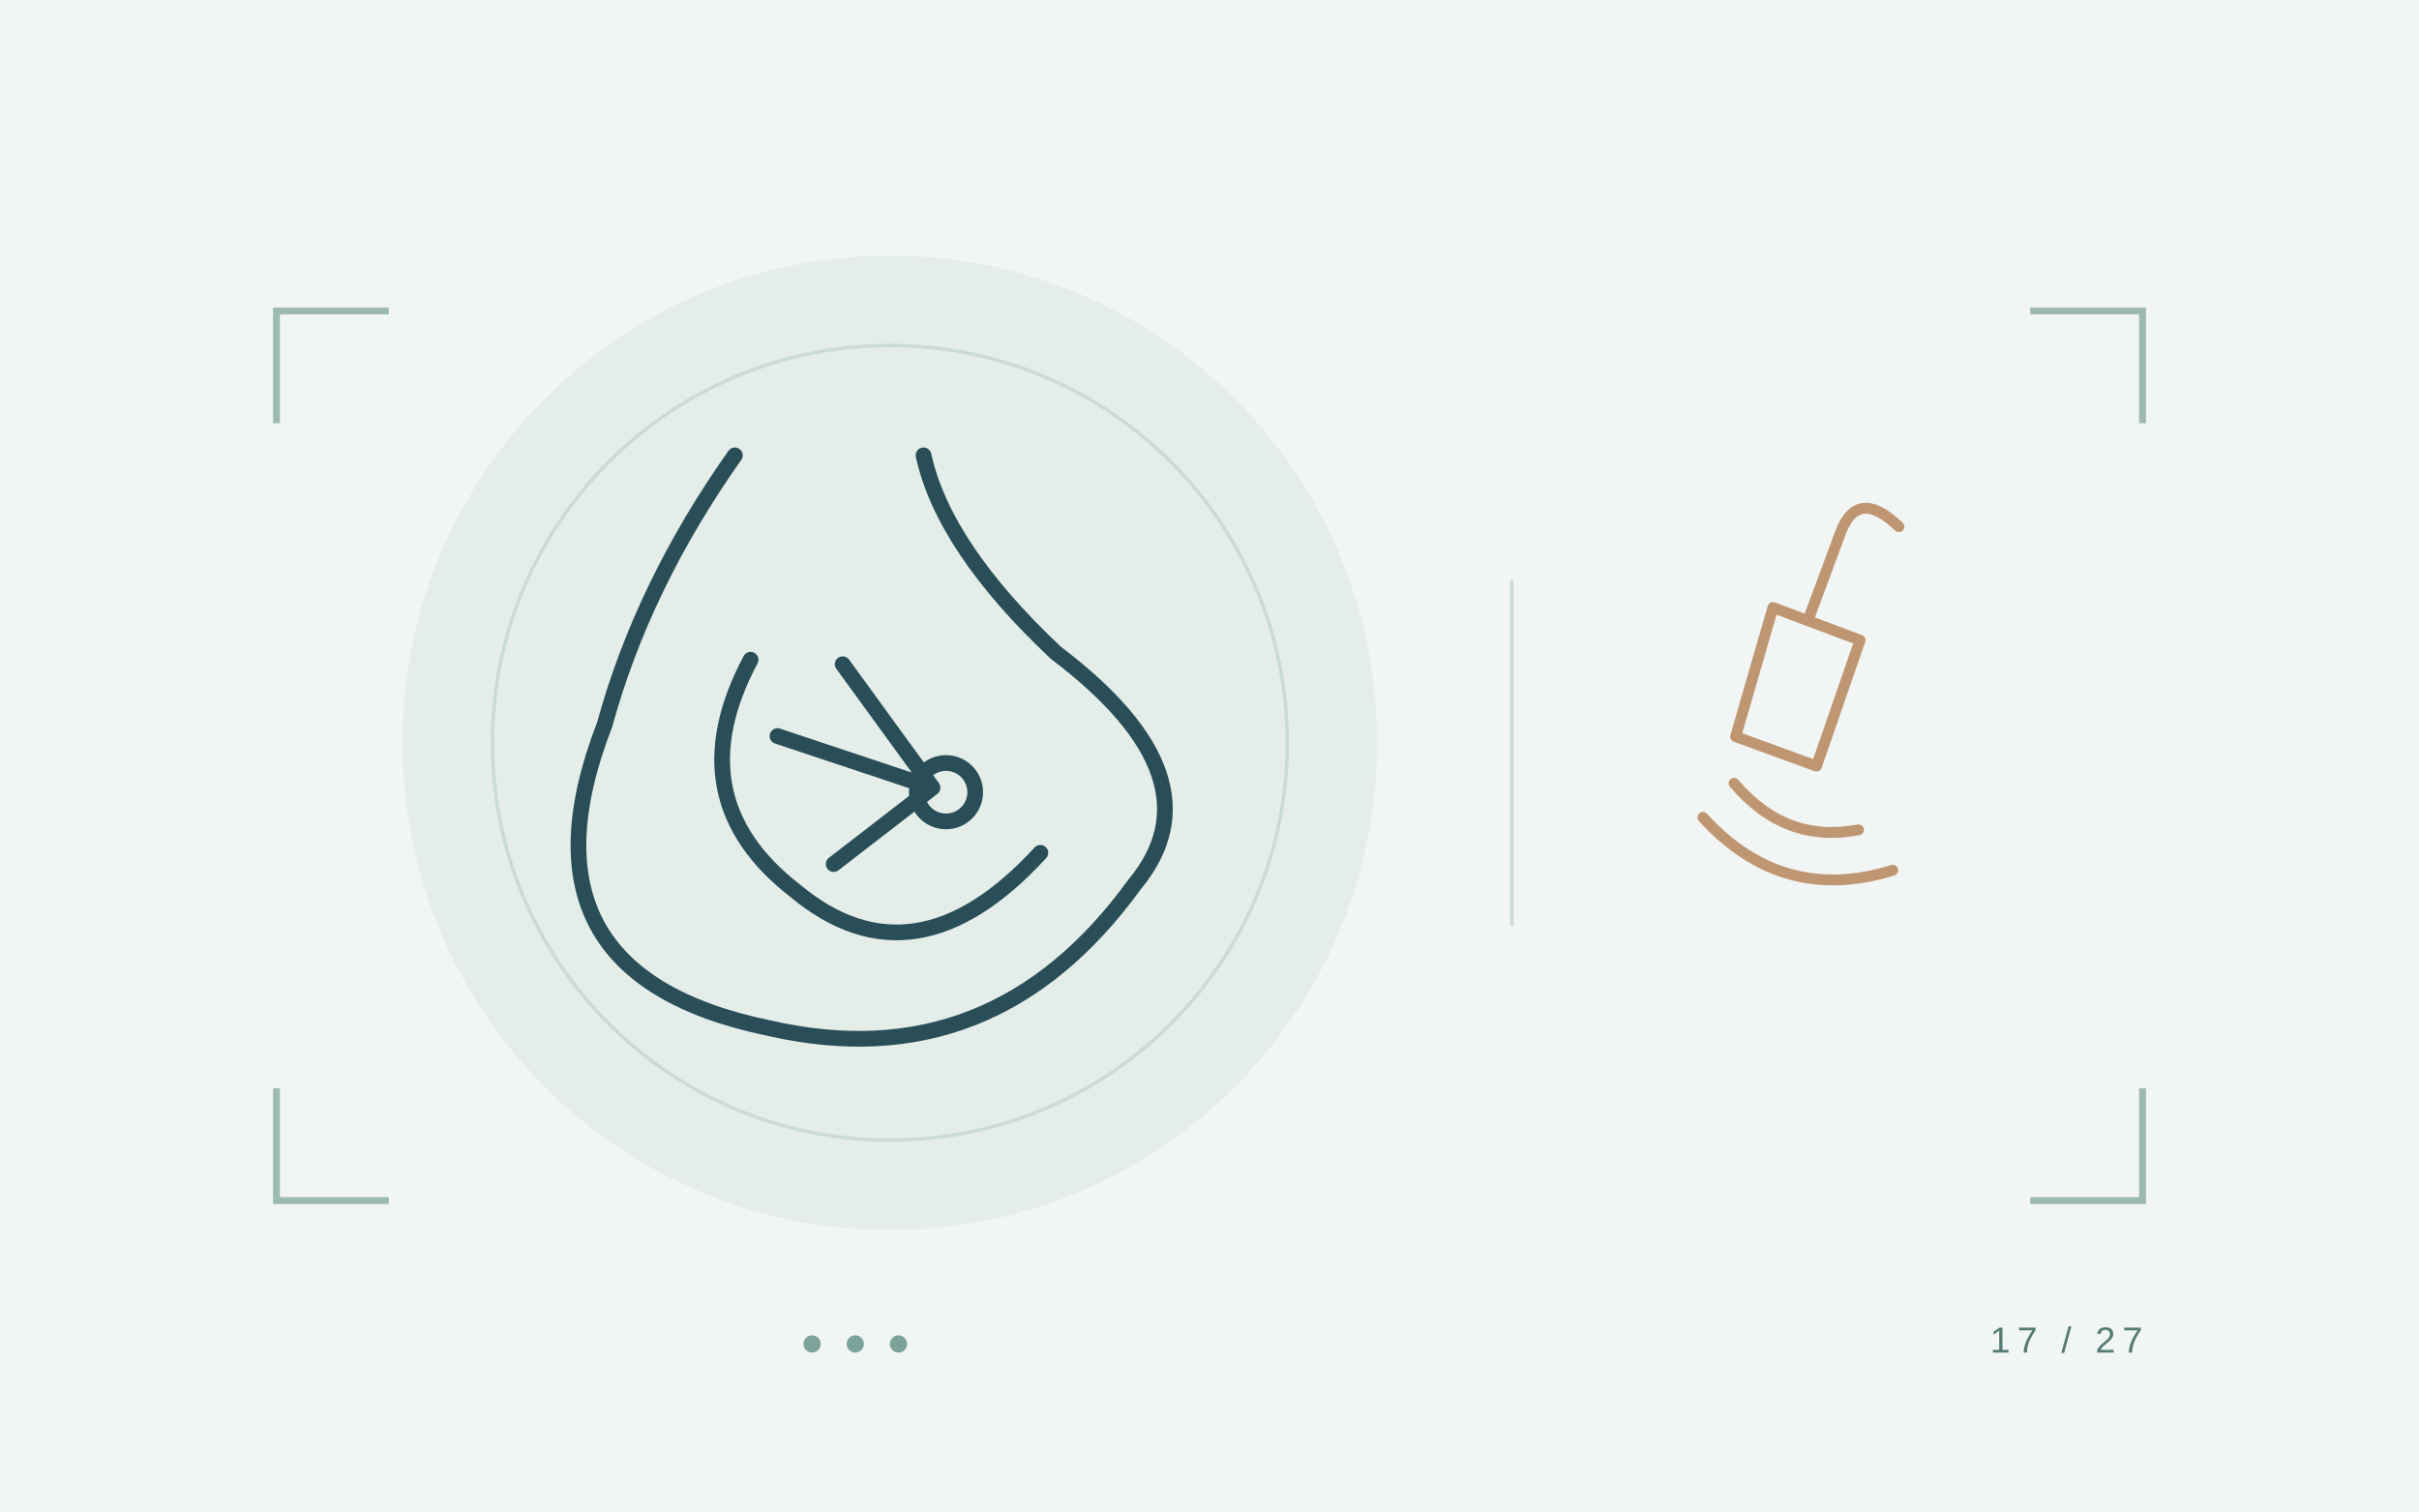
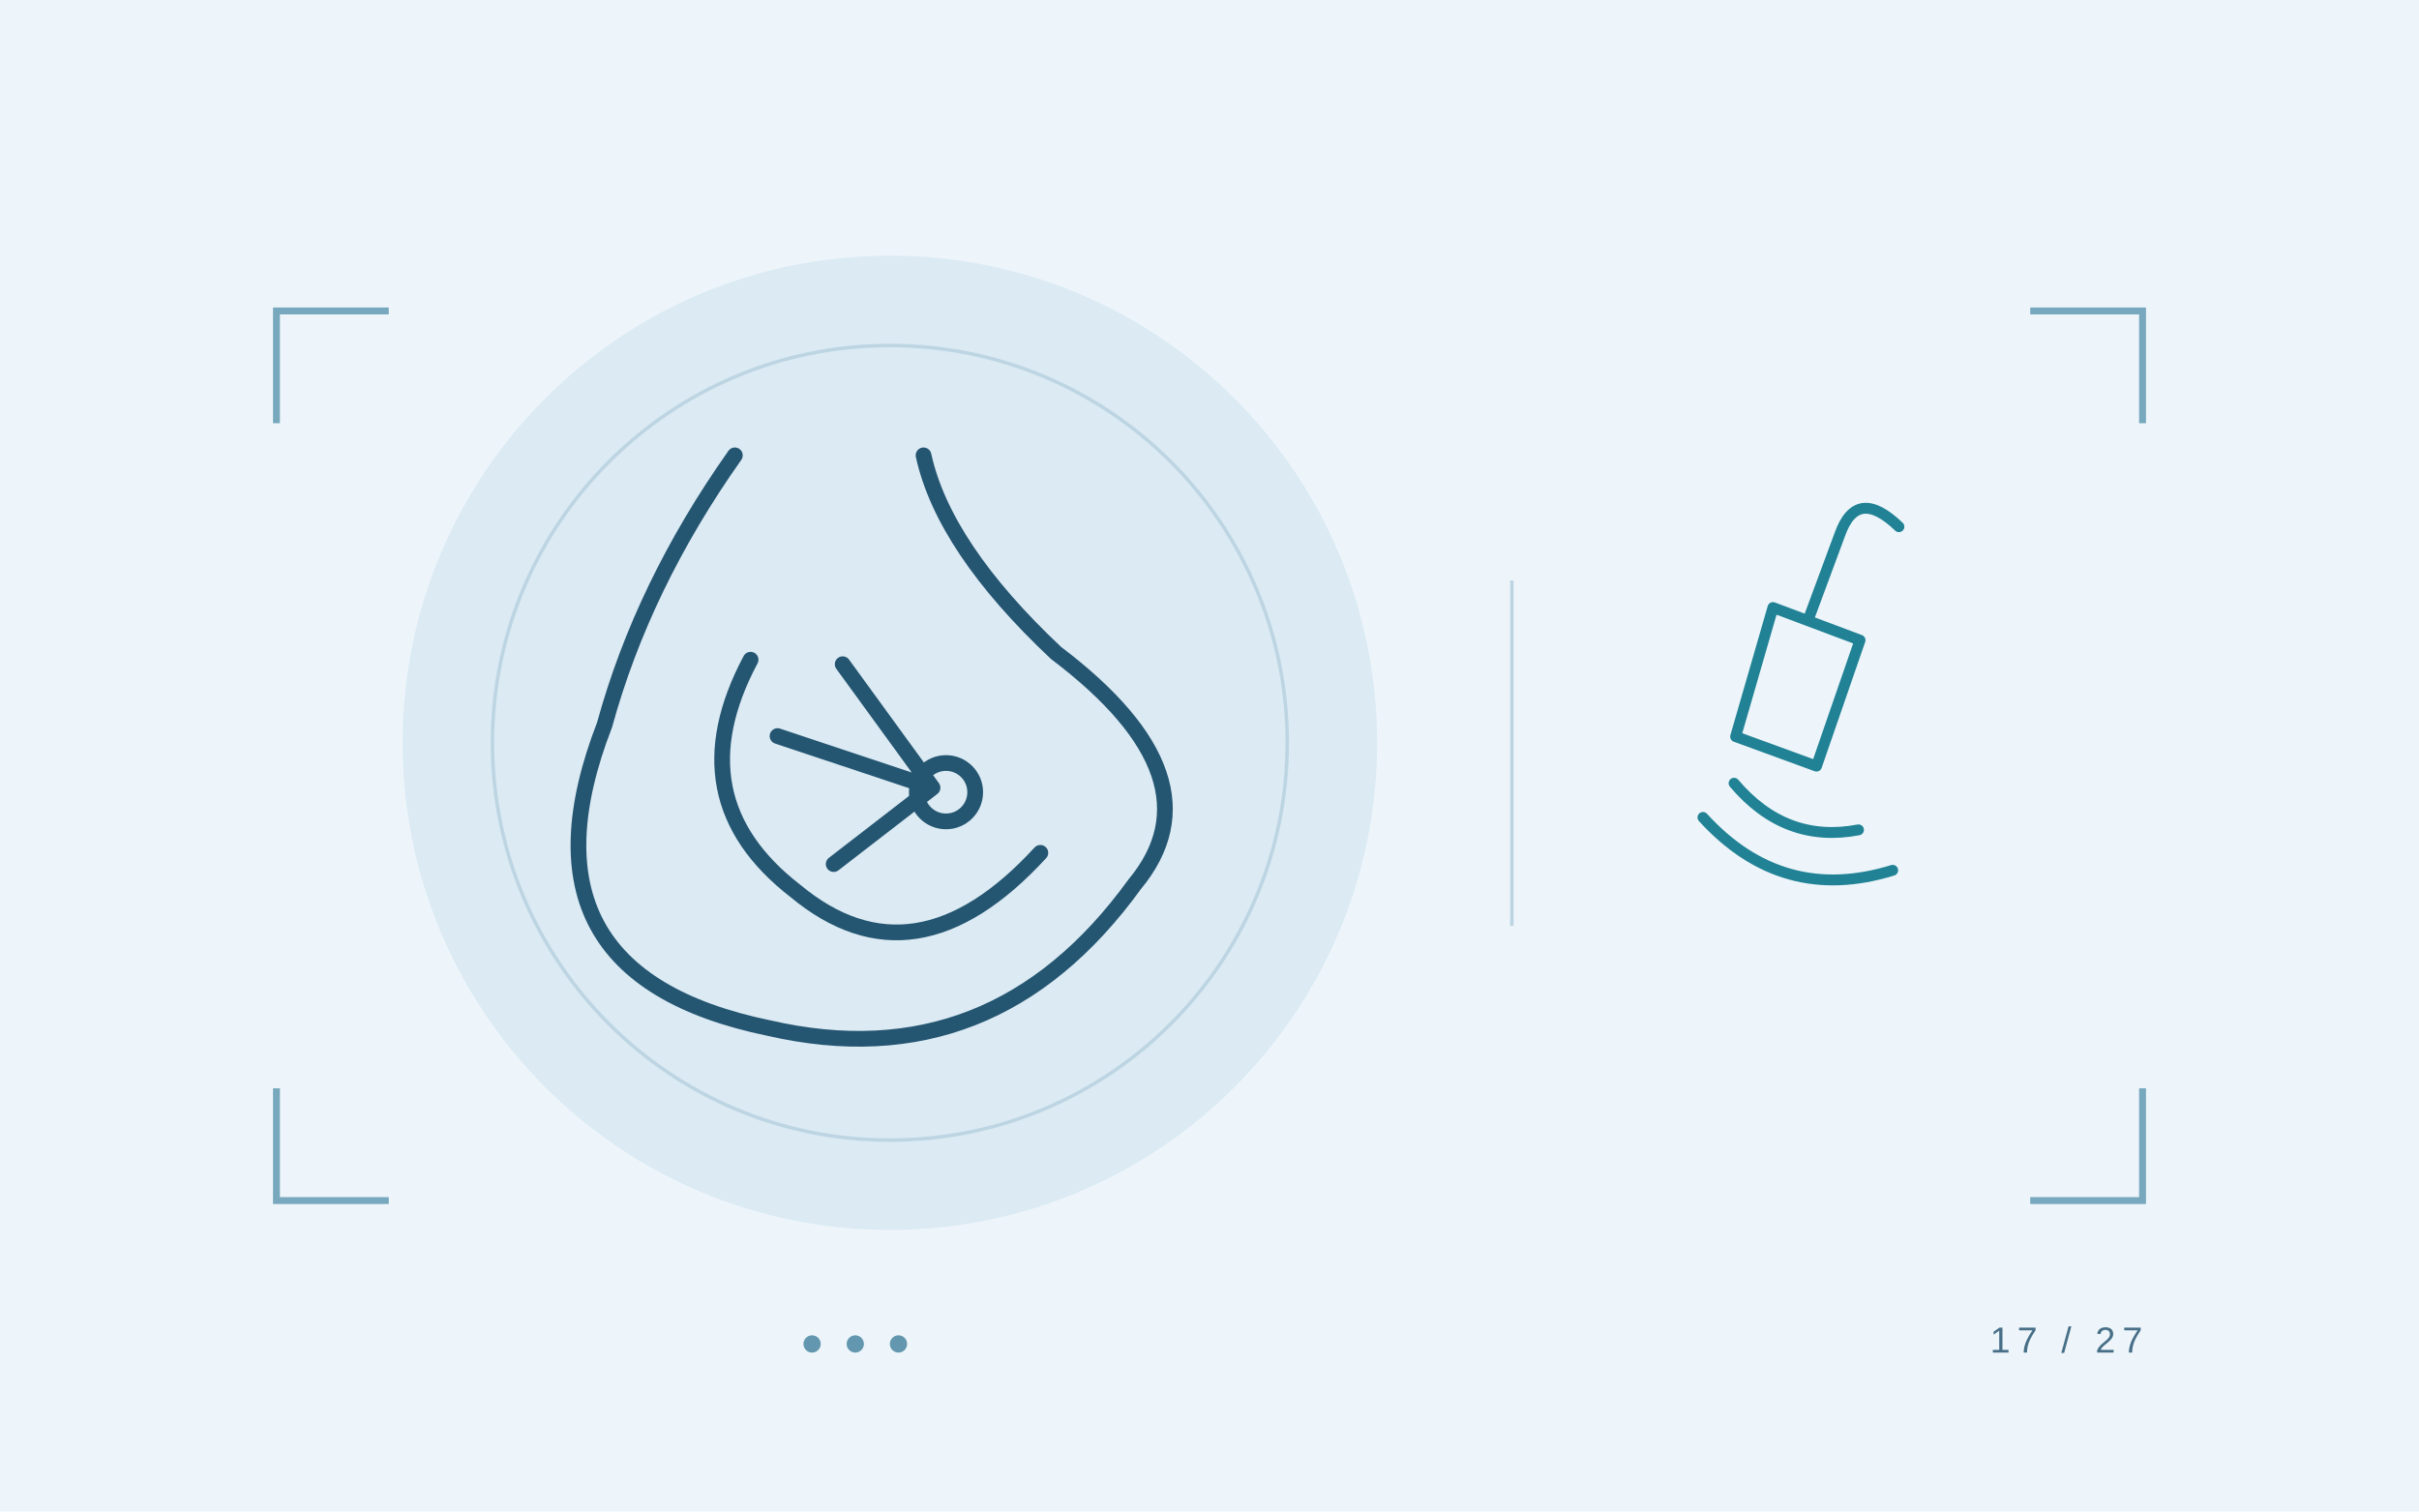
<svg xmlns="http://www.w3.org/2000/svg" width="1400" height="875" viewBox="0 0 1400 875">
-   <rect width="1400" height="875" fill="#f1f5f3" />
-   <circle cx="515" cy="430" r="282" fill="#e4edE8" />
-   <circle cx="515" cy="430" r="230" fill="none" stroke="#cadbd4" stroke-width="2" />
-   <path d="M160 245V180H225M1175 180H1240V245M160 630V695H225M1175 695H1240V630" fill="none" stroke="#9dbab2" stroke-width="4" />
-   <g transform="translate(515 430) scale(1.3)" fill="none" stroke="#294e58" stroke-width="7" stroke-linecap="round" stroke-linejoin="round">
+   <rect width="1400" height="875" fill="#edf5fa" />
+   <circle cx="515" cy="430" r="282" fill="#dbeaf3" />
+   <circle cx="515" cy="430" r="230" fill="none" stroke="#bdd5e2" stroke-width="2" />
+   <path d="M160 245V180H225M1175 180H1240V245M160 630V695H225M1175 695H1240V630" fill="none" stroke="#78a8bd" stroke-width="4" />
+   <g transform="translate(515 430) scale(1.3)" fill="none" stroke="#245571" stroke-width="7" stroke-linecap="round" stroke-linejoin="round">
    <path d="M-69-128Q-110-70-127-8Q-170 103-54 127Q46 150 109 63Q148 16 74-40Q24-87 15-128" />
    <path d="M-62-37Q-95 25-42 66Q11 110 67 49M-50-3L19 20M-25 54L19 20M-21-35L19 20" />
    <circle cx="25" cy="22" r="13" />
  </g>
-   <path d="M875 336V536" stroke="#cadbd4" stroke-width="2" />
-   <g transform="translate(1045 430) scale(.9)" fill="none" stroke="#294e58" stroke-width="7" stroke-linecap="round" stroke-linejoin="round">
-     <g stroke="#bf9672">
+   <path d="M875 336V536" stroke="#bdd5e2" stroke-width="2" />
+   <g transform="translate(1045 430) scale(.9)" fill="none" stroke="#245571" stroke-width="7" stroke-linecap="round" stroke-linejoin="round">
+     <g stroke="#218295">
      <path d="M-21-87L35-66L7 15L-45-4Z" />
      <path d="M2-80L22-134Q33-165 60-139M-46 26Q-13 65 34 56M-66 48Q-15 104 56 82" />
    </g>
  </g>
-   <g fill="#7ca39a">
+   <g fill="#6297af">
    <circle cx="470" cy="778" r="5" />
    <circle cx="495" cy="778" r="5" />
    <circle cx="520" cy="778" r="5" />
  </g>
-   <text x="1240" y="783" text-anchor="end" fill="#547b73" font-family="Arial,sans-serif" font-size="21" letter-spacing="4">17 / 27</text>
+   <text x="1240" y="783" text-anchor="end" fill="#486f88" font-family="Arial,sans-serif" font-size="21" letter-spacing="4">17 / 27</text>
</svg>
